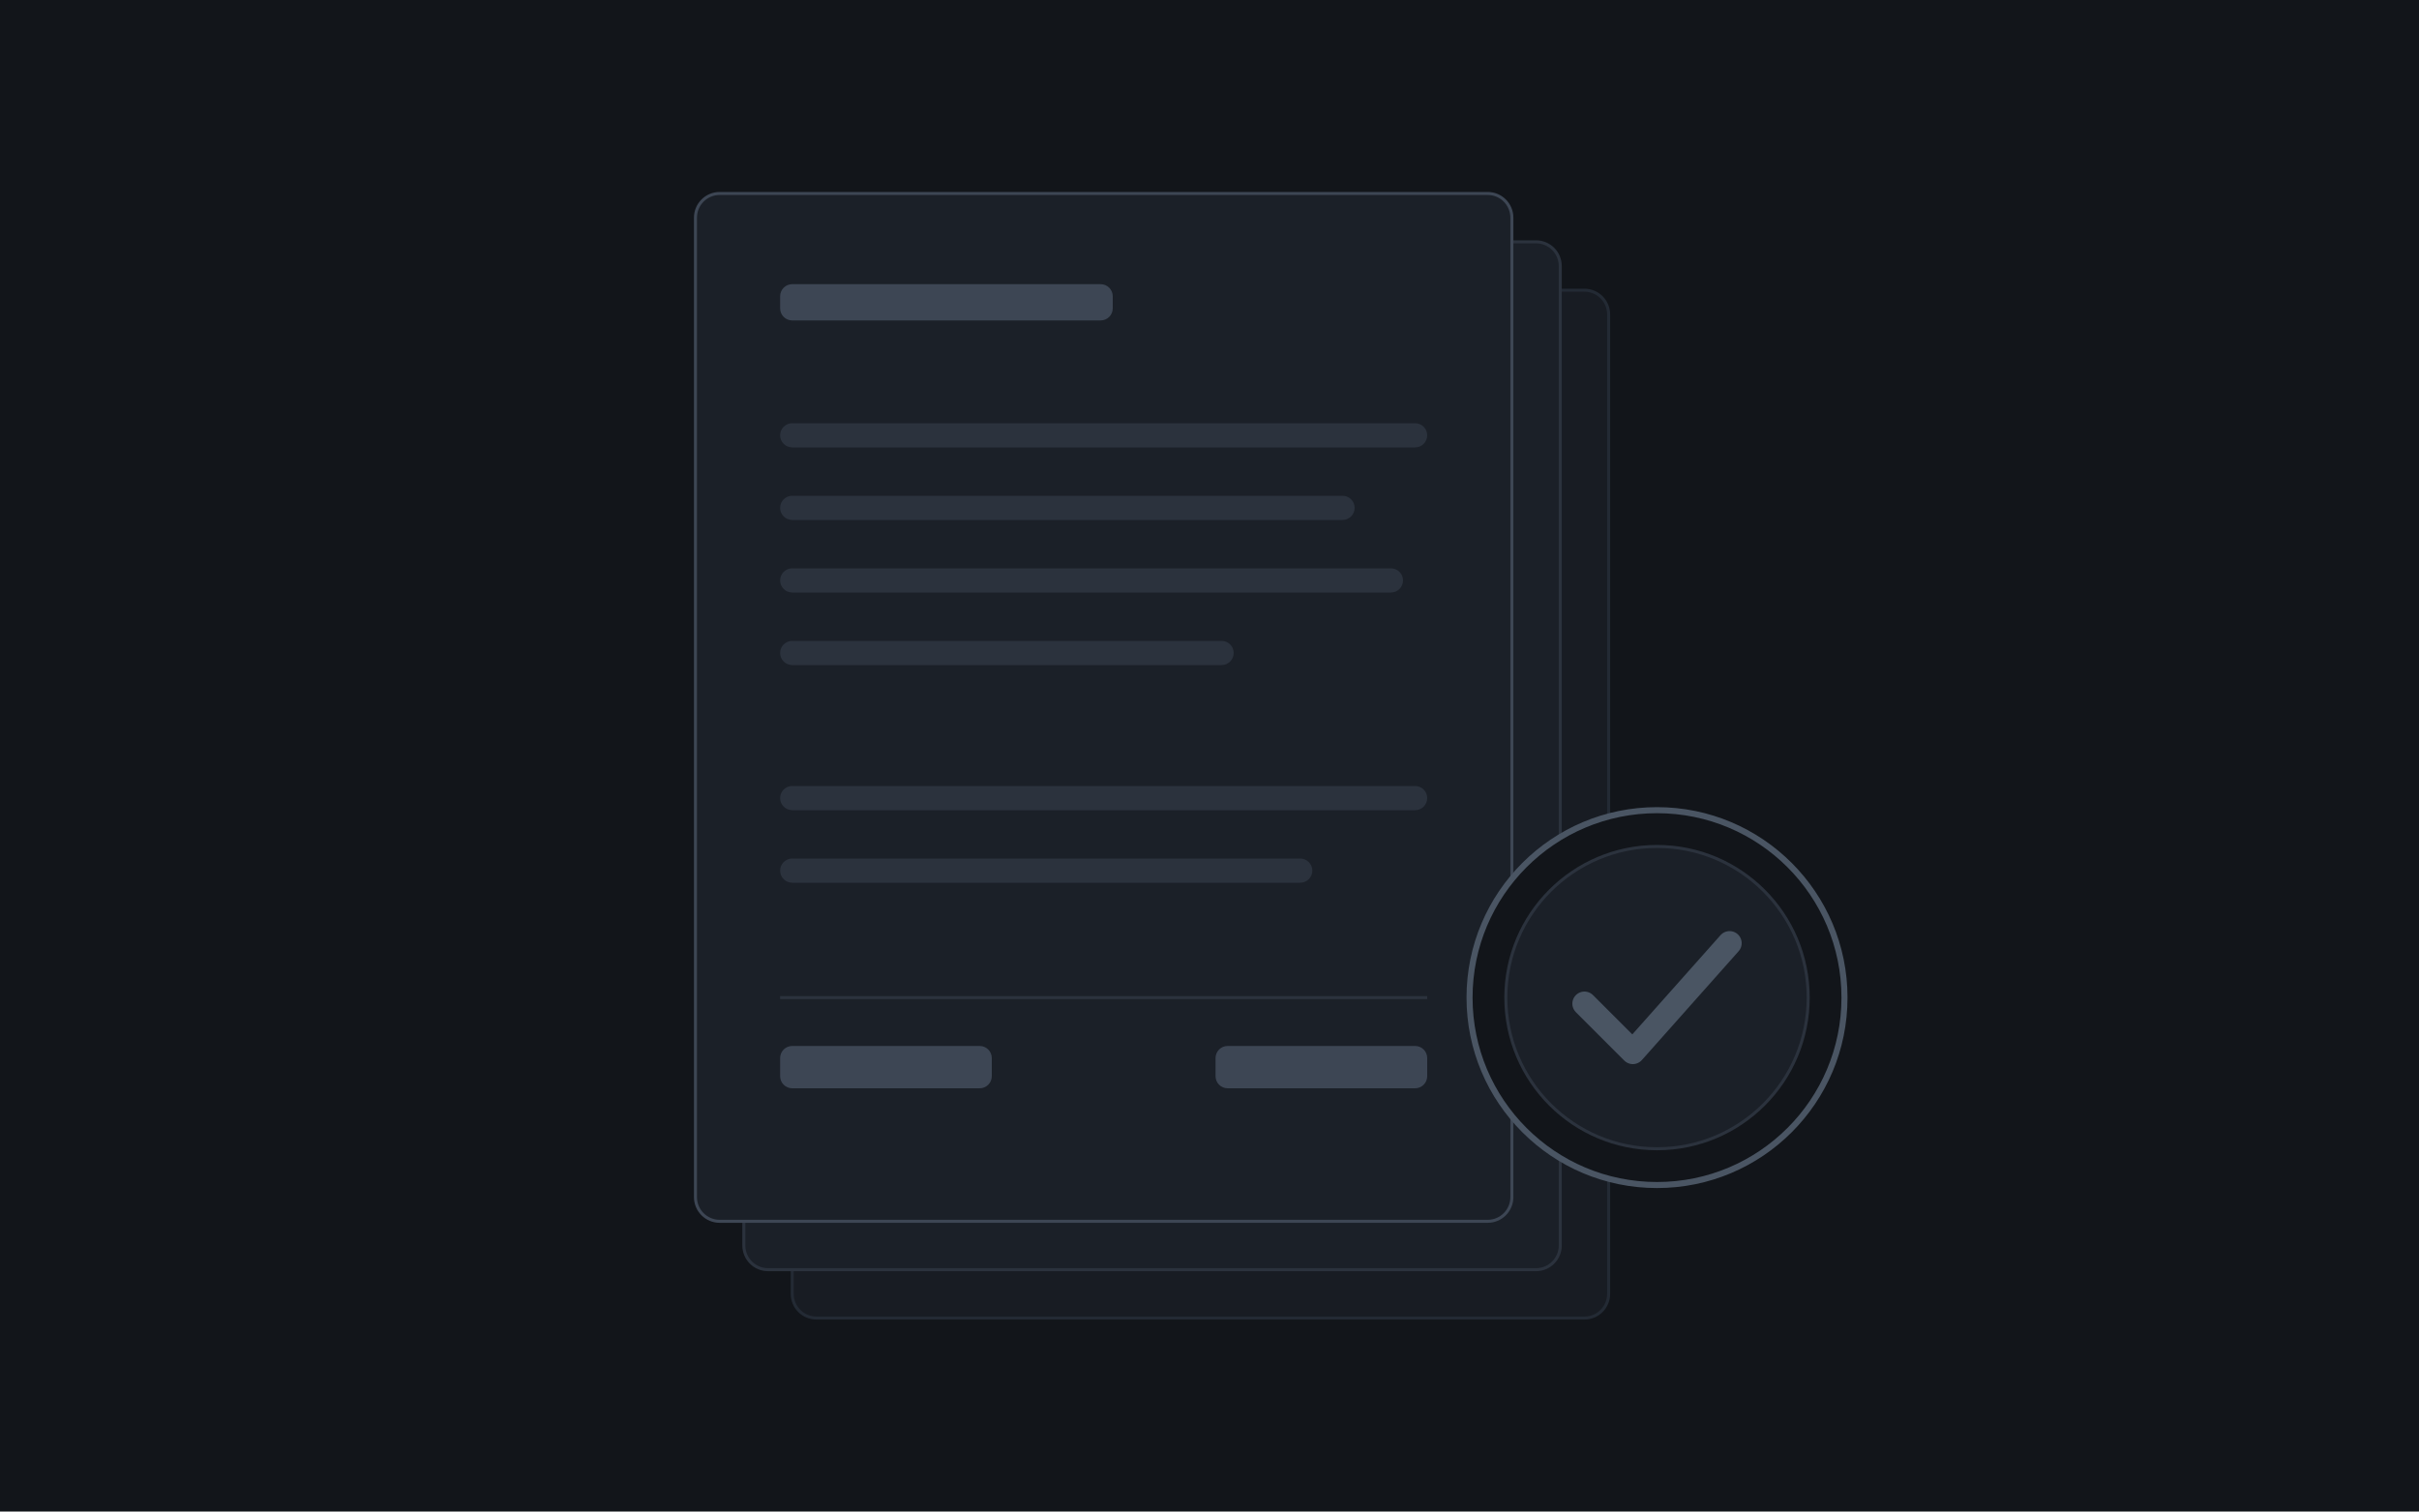
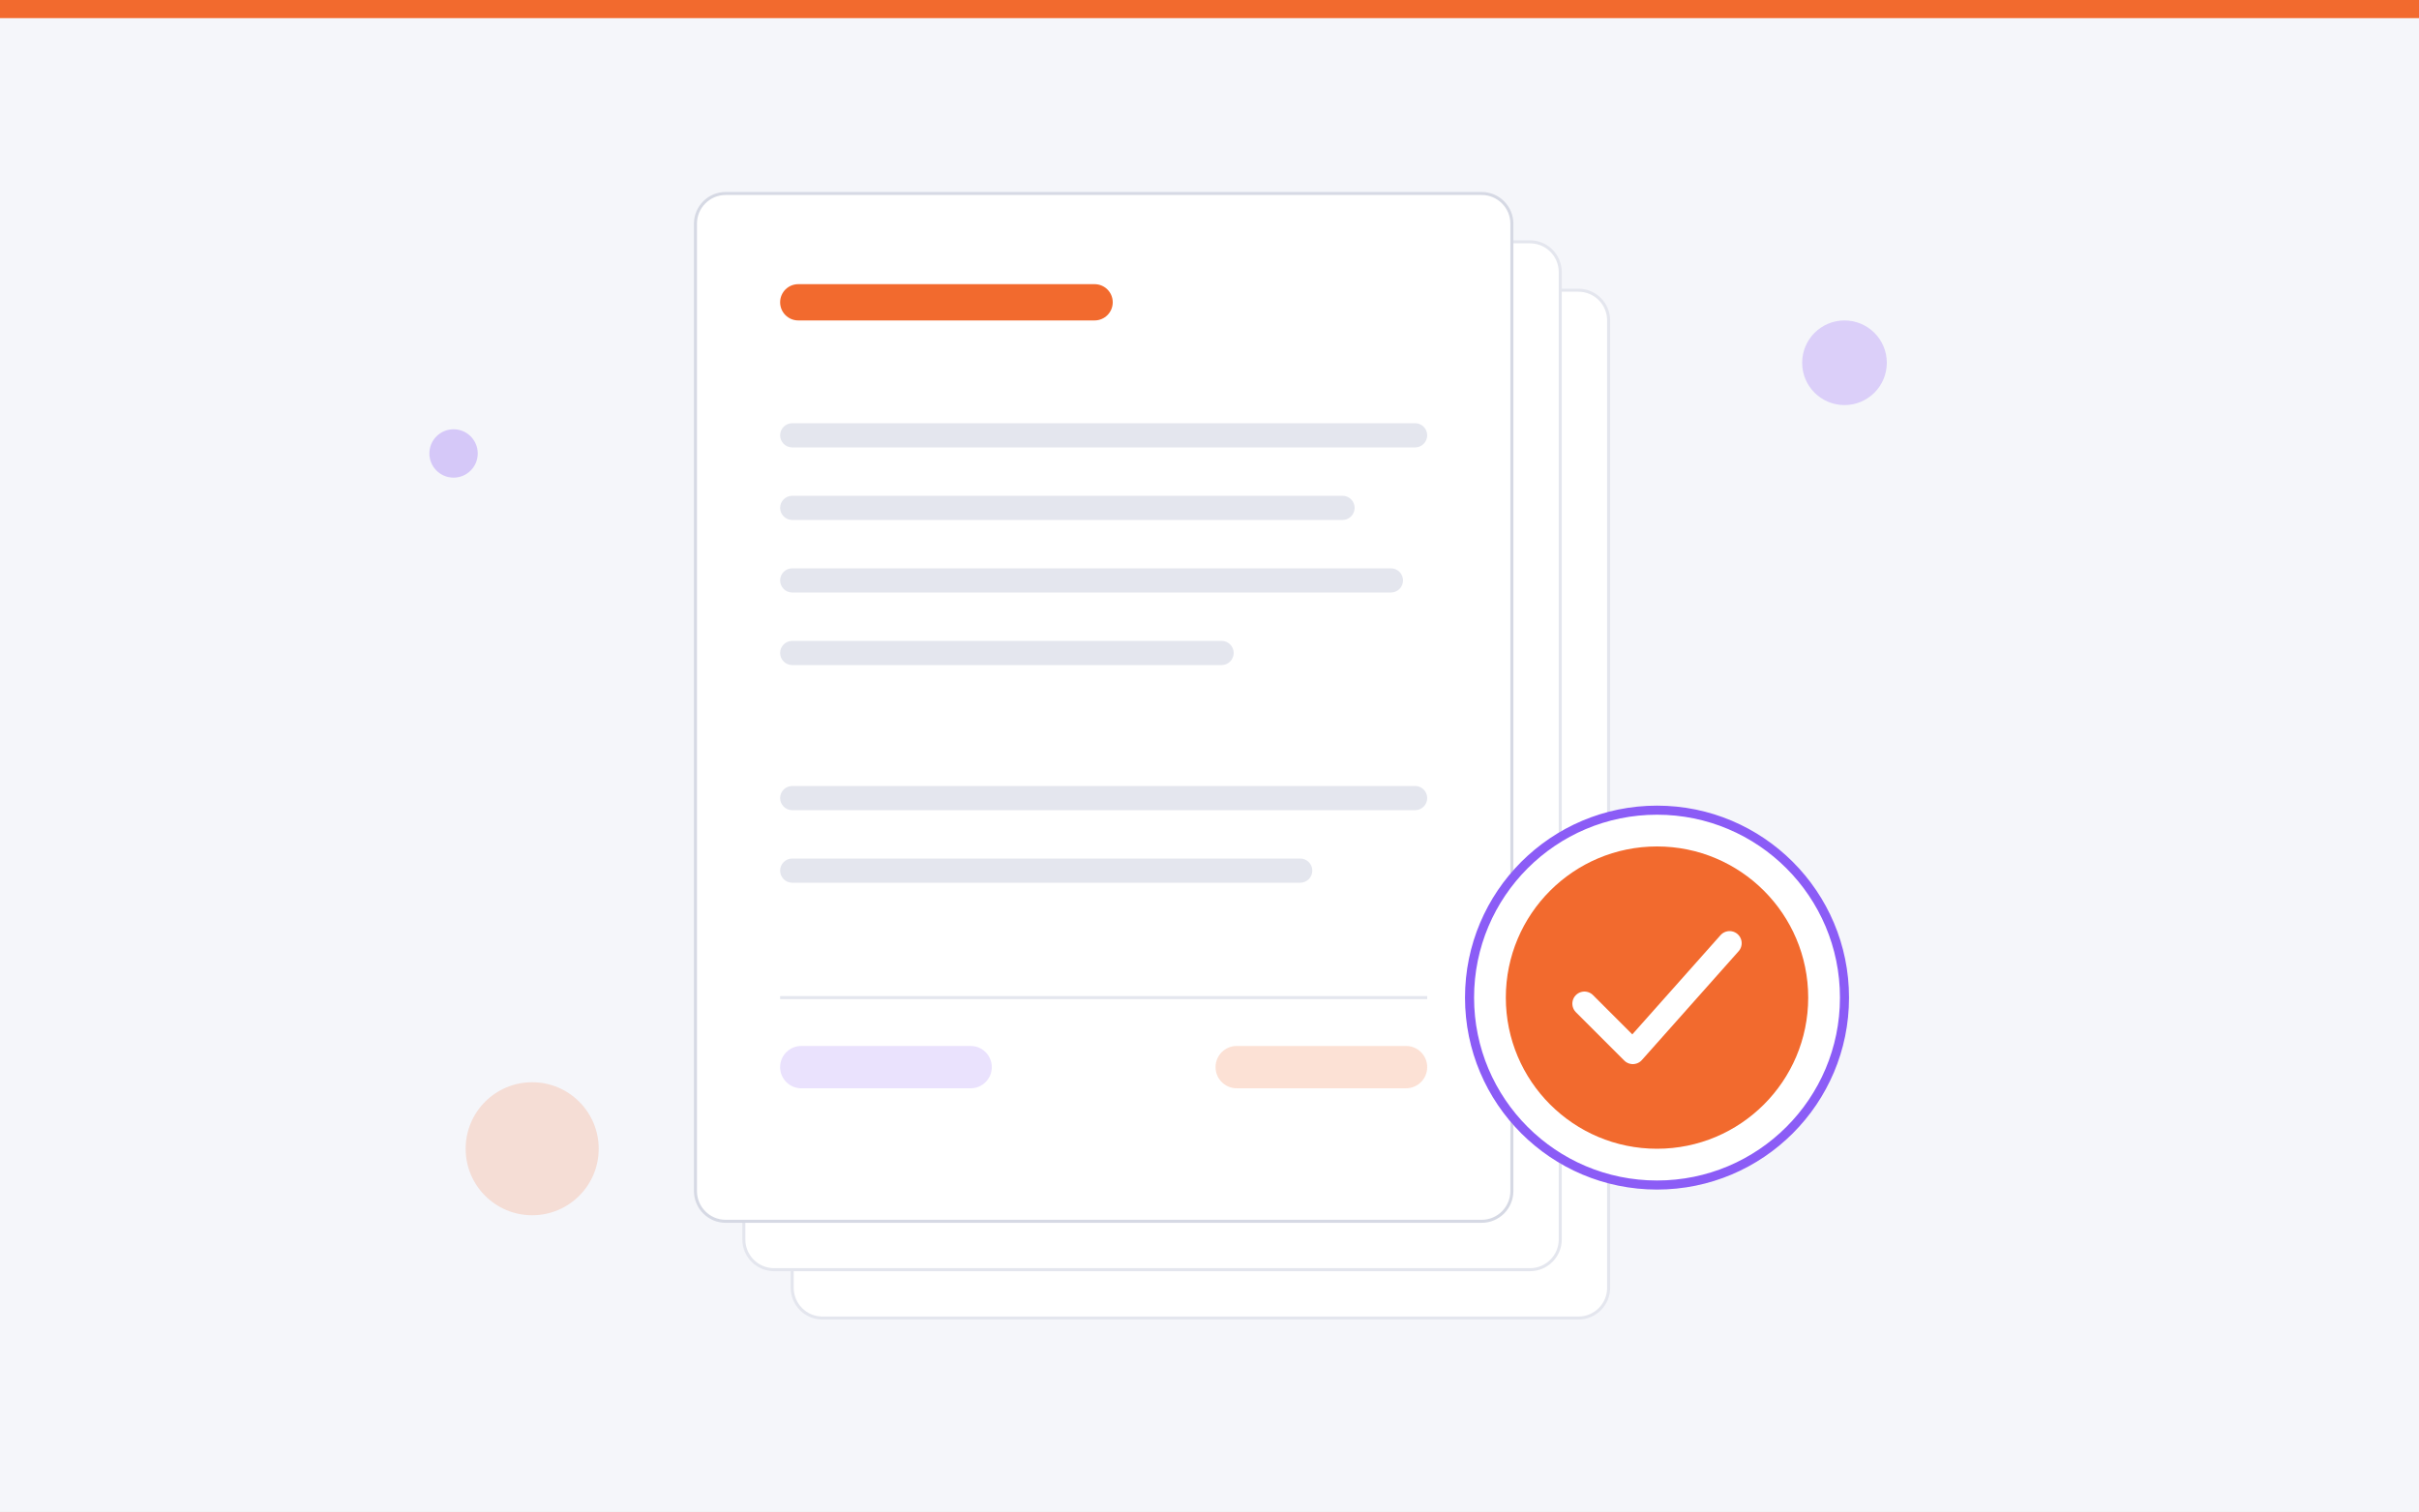
<svg xmlns="http://www.w3.org/2000/svg" viewBox="0 0 800 500" width="800" height="500" role="img">
-   <rect width="800" height="500" fill="#12151a" />
-   <g>
-     <rect x="262" y="96" width="270" height="340" rx="8" fill="#181c23" stroke="#232a34" />
-     <rect x="246" y="80" width="270" height="340" rx="8" fill="#1b2028" stroke="#2b323d" />
-     <rect x="230" y="64" width="270" height="340" rx="8" fill="#1b2028" stroke="#3d4654" />
-   </g>
-   <rect x="258" y="94" width="110" height="12" rx="4" fill="#3d4654" />
-   <g fill="#2b323d">
+   <rect width="800" height="500" fill="#f5f6fa" />
+   <rect width="800" height="6" fill="#f26a2e" />
+   <rect x="262" y="96" width="270" height="340" rx="10" fill="#ffffff" stroke="#e4e6ee" />
+   <rect x="246" y="80" width="270" height="340" rx="10" fill="#ffffff" stroke="#e4e6ee" />
+   <rect x="230" y="64" width="270" height="340" rx="10" fill="#ffffff" stroke="#d6d9e4" />
+   <rect x="258" y="94" width="110" height="12" rx="6" fill="#f26a2e" />
+   <g fill="#e4e6ee">
    <rect x="258" y="140" width="214" height="8" rx="4" />
    <rect x="258" y="164" width="190" height="8" rx="4" />
    <rect x="258" y="188" width="206" height="8" rx="4" />
    <rect x="258" y="212" width="150" height="8" rx="4" />
    <rect x="258" y="260" width="214" height="8" rx="4" />
    <rect x="258" y="284" width="176" height="8" rx="4" />
  </g>
-   <line x1="258" y1="330" x2="472" y2="330" stroke="#2b323d" />
-   <rect x="258" y="346" width="70" height="14" rx="4" fill="#3d4654" />
-   <rect x="402" y="346" width="70" height="14" rx="4" fill="#3d4654" />
-   <circle cx="548" cy="330" r="62" fill="#12151a" stroke="#4a5563" stroke-width="2" />
-   <circle cx="548" cy="330" r="50" fill="#1b2028" stroke="#2b323d" />
-   <path d="M524 332 l16 16 l32 -36" fill="none" stroke="#4a5563" stroke-width="8" stroke-linecap="round" stroke-linejoin="round" />
+   <line x1="258" y1="330" x2="472" y2="330" stroke="#e4e6ee" />
+   <rect x="258" y="346" width="70" height="14" rx="7" fill="#8b5cf6" opacity="0.18" />
+   <rect x="402" y="346" width="70" height="14" rx="7" fill="#f26a2e" opacity="0.2" />
+   <circle cx="548" cy="330" r="62" fill="#ffffff" stroke="#8b5cf6" stroke-width="3" />
+   <circle cx="548" cy="330" r="50" fill="#f26a2e" />
+   <path d="M524 332 l16 16 l32 -36" fill="none" stroke="#ffffff" stroke-width="8" stroke-linecap="round" stroke-linejoin="round" />
+   <circle cx="610" cy="120" r="14" fill="#8b5cf6" opacity="0.25" />
+   <circle cx="176" cy="380" r="22" fill="#f26a2e" opacity="0.18" />
+   <circle cx="150" cy="150" r="8" fill="#8b5cf6" opacity="0.3" />
</svg>
